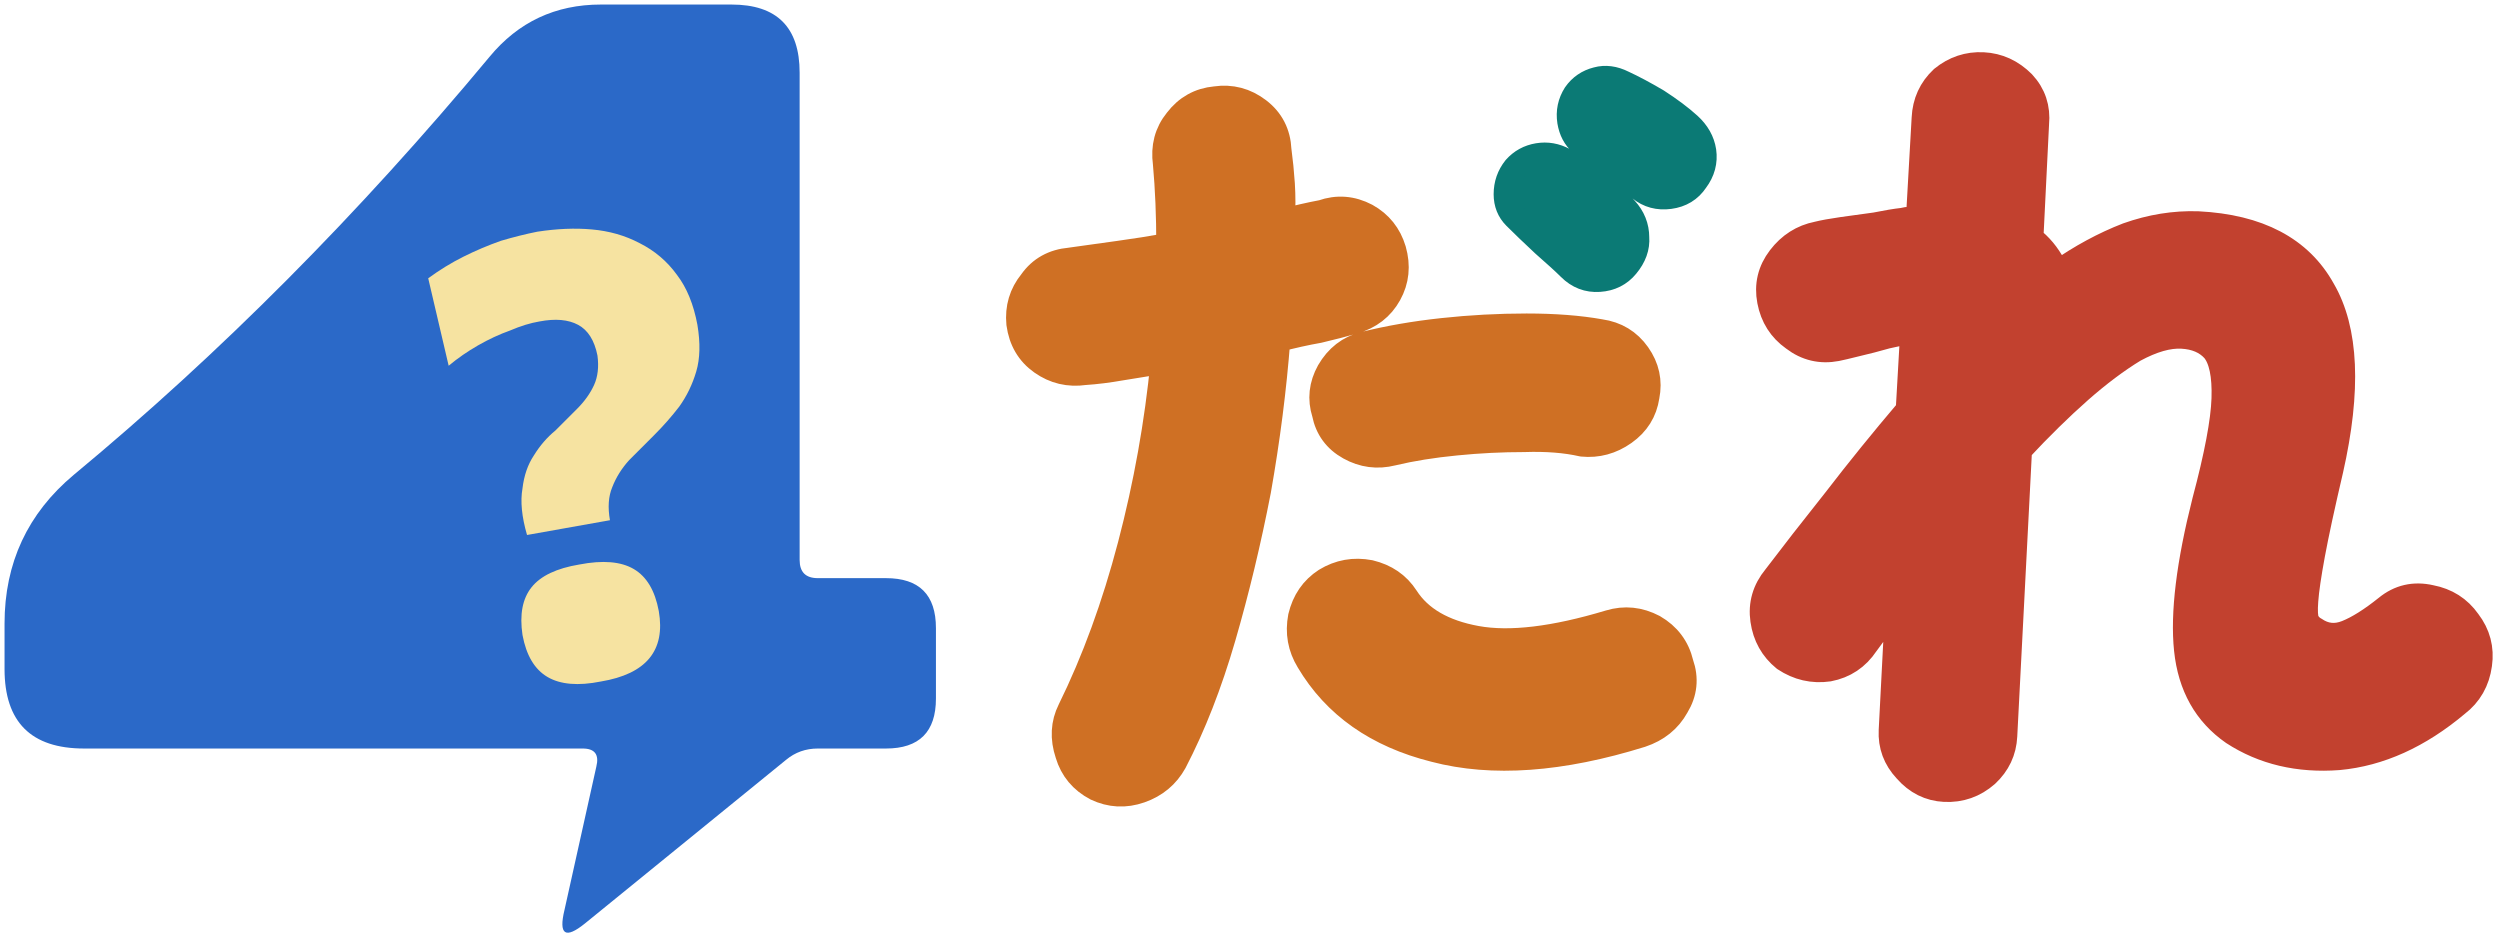
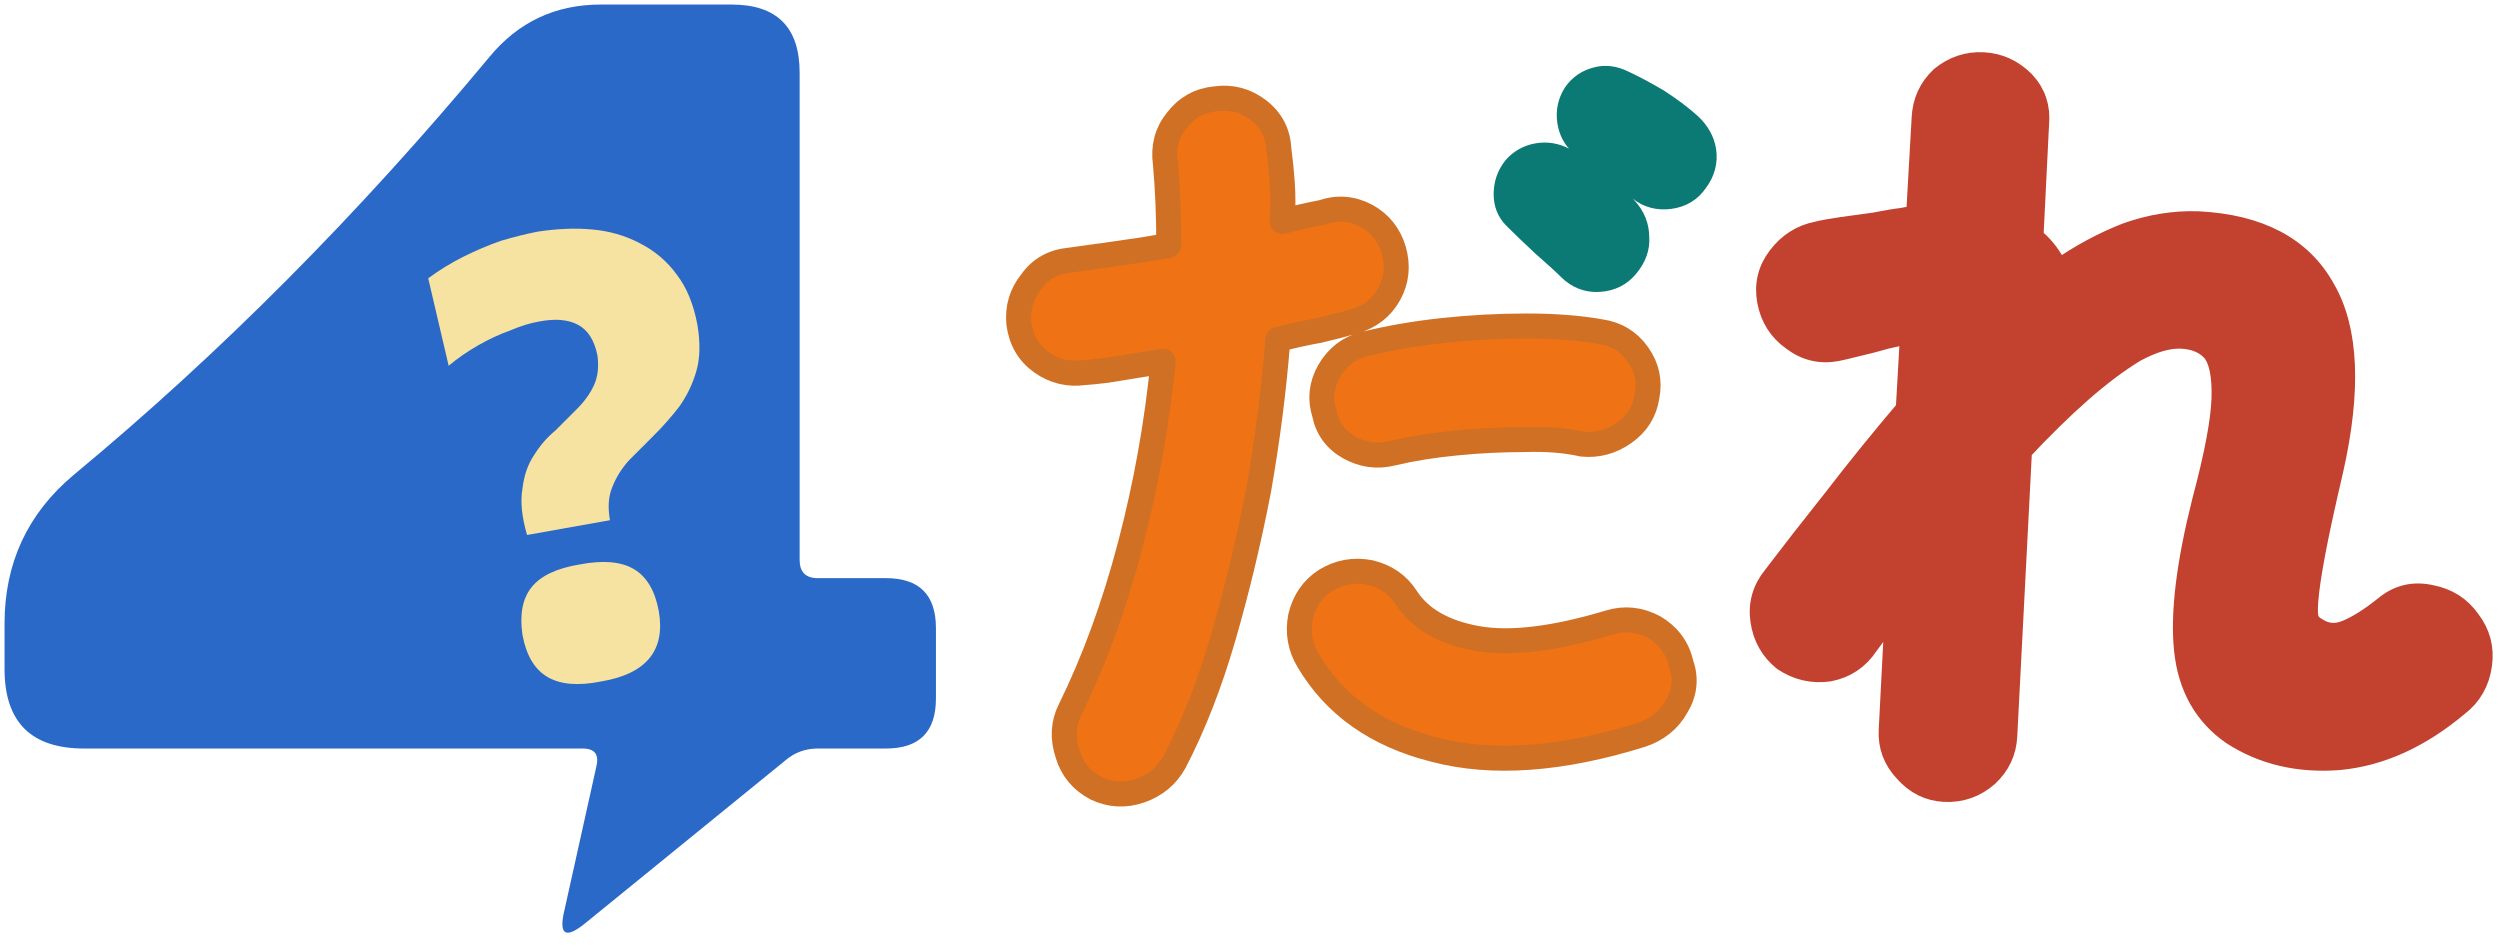
<svg xmlns="http://www.w3.org/2000/svg" viewBox="-4 -4 2201 838">
  <path fill="#2B69C8" d="M525 0L640 0Q700 0 700 60L700 489Q700 505 716 505L776 505Q820 505 820 549L820 611Q820 655 776 655L716 655Q700 655 688 665L511 809Q485 830 493 797L521 671Q525 655 509 655L70 655Q0 655 0 585L0 545Q0 465 61 414Q254 254 427 46Q465 0 525 0Z" />
  <path fill="#F6E3A1" d="M533 454L460 467Q453 443 456 426Q458 409 466 397Q474 384 485 375Q495 365 504 356Q514 346 519 335Q524 324 522 309L522 309Q518 289 505 282Q492 275 471 279L471 279Q459 281 445 287Q431 292 417 300Q403 308 391 318L391 318L373 241Q388 230 404 222Q420 214 437 208Q454 203 469 200L469 200Q495 196 517 198Q540 200 559 210Q579 220 592 238Q605 255 610 282L610 282Q614 306 609 323Q604 340 594 354Q584 367 572 379Q561 390 550 401Q540 412 535 425Q530 437 533 454L533 454M525 596L525 596Q495 602 478 592Q461 582 456 555L456 555Q452 528 464 513Q476 498 506 493L506 493Q537 487 554 497Q571 507 576 534L576 534Q585 586 525 596" />
-   <path fill="#CF7024" stroke="#CF7024" stroke-width="22" stroke-linejoin="round" d="M961 690Q942 680 936 660Q929 639 938 621Q970 556 991 476Q1012 396 1020 314Q1001 317 983 320Q966 323 951 324Q930 327 913 315Q896 303 893 281Q891 260 904 244Q916 227 938 225Q960 222 981 219Q1003 216 1025 212Q1025 173 1022 140Q1019 118 1032 102Q1045 85 1066 83Q1087 80 1104 93Q1121 106 1122 128Q1124 143 1125 158Q1126 174 1125 191Q1144 186 1160 183Q1180 176 1199 186Q1217 196 1223 216Q1229 237 1219 255Q1209 273 1188 279Q1174 283 1157 287Q1140 290 1121 295Q1116 360 1104 428Q1091 495 1073 557Q1055 619 1030 667Q1020 685 1000 692Q980 699 961 690ZM1441 643Q1335 676 1259 656Q1183 637 1148 578Q1137 560 1141 539Q1146 518 1163 507Q1181 496 1202 500Q1223 505 1234 522Q1252 550 1296 558Q1340 566 1413 544Q1433 538 1452 548Q1471 559 1476 580Q1483 600 1472 618Q1462 636 1441 643ZM1389 387Q1367 382 1338 383Q1308 383 1278 386Q1247 389 1222 395Q1202 400 1184 390Q1166 380 1162 360Q1156 341 1166 323Q1177 304 1197 299Q1229 291 1266 287Q1303 283 1340 283Q1377 283 1405 288Q1426 291 1438 308Q1450 325 1446 345Q1443 365 1426 377Q1409 389 1389 387Z" />
+   <path fill="#EF7215" stroke="#CF7024" stroke-width="22" stroke-linejoin="round" d="M961 690Q942 680 936 660Q929 639 938 621Q970 556 991 476Q1012 396 1020 314Q1001 317 983 320Q966 323 951 324Q930 327 913 315Q896 303 893 281Q891 260 904 244Q916 227 938 225Q960 222 981 219Q1003 216 1025 212Q1025 173 1022 140Q1019 118 1032 102Q1045 85 1066 83Q1087 80 1104 93Q1121 106 1122 128Q1124 143 1125 158Q1126 174 1125 191Q1144 186 1160 183Q1180 176 1199 186Q1217 196 1223 216Q1229 237 1219 255Q1209 273 1188 279Q1174 283 1157 287Q1140 290 1121 295Q1116 360 1104 428Q1091 495 1073 557Q1055 619 1030 667Q1020 685 1000 692Q980 699 961 690ZM1441 643Q1335 676 1259 656Q1183 637 1148 578Q1137 560 1141 539Q1146 518 1163 507Q1181 496 1202 500Q1223 505 1234 522Q1252 550 1296 558Q1340 566 1413 544Q1433 538 1452 548Q1471 559 1476 580Q1483 600 1472 618Q1462 636 1441 643ZM1389 387Q1367 382 1338 383Q1308 383 1278 386Q1247 389 1222 395Q1202 400 1184 390Q1166 380 1162 360Q1156 341 1166 323Q1177 304 1197 299Q1229 291 1266 287Q1303 283 1340 283Q1377 283 1405 288Q1426 291 1438 308Q1450 325 1446 345Q1443 365 1426 377Q1409 389 1389 387Z" />
  <path fill="#0B7A75" stroke="#0B7A75" stroke-width="22" stroke-linejoin="round" d="M1428 230Q1419 241 1404 242Q1389 243 1378 232Q1371 225 1355 211Q1340 197 1330 187Q1322 179 1322 167Q1322 154 1330 144Q1338 135 1350 133Q1362 131 1373 137Q1385 145 1401 157Q1417 169 1427 180Q1437 191 1437 205Q1438 218 1428 230ZM1440 162Q1431 155 1415 143Q1399 131 1388 122Q1380 115 1378 103Q1376 90 1383 79Q1390 69 1402 66Q1413 63 1425 69Q1438 75 1455 85Q1472 96 1483 106Q1494 116 1496 129Q1498 143 1489 155Q1481 167 1466 169Q1451 171 1440 162Z" />
  <path fill="#C2412F" stroke="#C2412F" stroke-width="22" stroke-linejoin="round" d="M1708 691Q1688 690 1674 674Q1660 659 1661 639L1667 523Q1659 535 1652 545Q1645 555 1639 563Q1627 581 1606 585Q1585 588 1567 576Q1551 563 1548 542Q1545 521 1559 504Q1581 475 1612 436Q1642 397 1676 357L1680 287Q1671 289 1657 292Q1643 296 1630 299Q1618 302 1613 303Q1592 307 1575 294Q1558 282 1554 261Q1550 240 1563 223Q1576 206 1596 202Q1604 200 1618 198Q1633 196 1647 194Q1662 191 1671 190Q1675 189 1678 189Q1682 188 1685 188L1690 100Q1691 79 1706 65Q1722 52 1742 53Q1762 54 1777 69Q1791 84 1789 105L1784 206Q1796 215 1804 230Q1806 232 1806 233Q1807 234 1808 236Q1838 215 1869 203Q1900 192 1931 193Q2011 197 2041 251Q2072 304 2048 410Q2037 457 2032 484Q2027 511 2026 525Q2025 538 2027 543Q2030 548 2034 550Q2047 559 2062 553Q2077 547 2097 531Q2114 517 2136 522Q2157 526 2169 543Q2182 560 2179 581Q2176 603 2159 616Q2109 658 2055 663Q2002 667 1962 641Q1926 616 1921 568Q1916 520 1937 437Q1953 377 1954 347Q1955 316 1945 304Q1935 293 1917 292Q1899 291 1875 304Q1852 318 1827 340Q1801 363 1774 392L1761 644Q1760 664 1745 678Q1729 692 1708 691Z" />
</svg>
